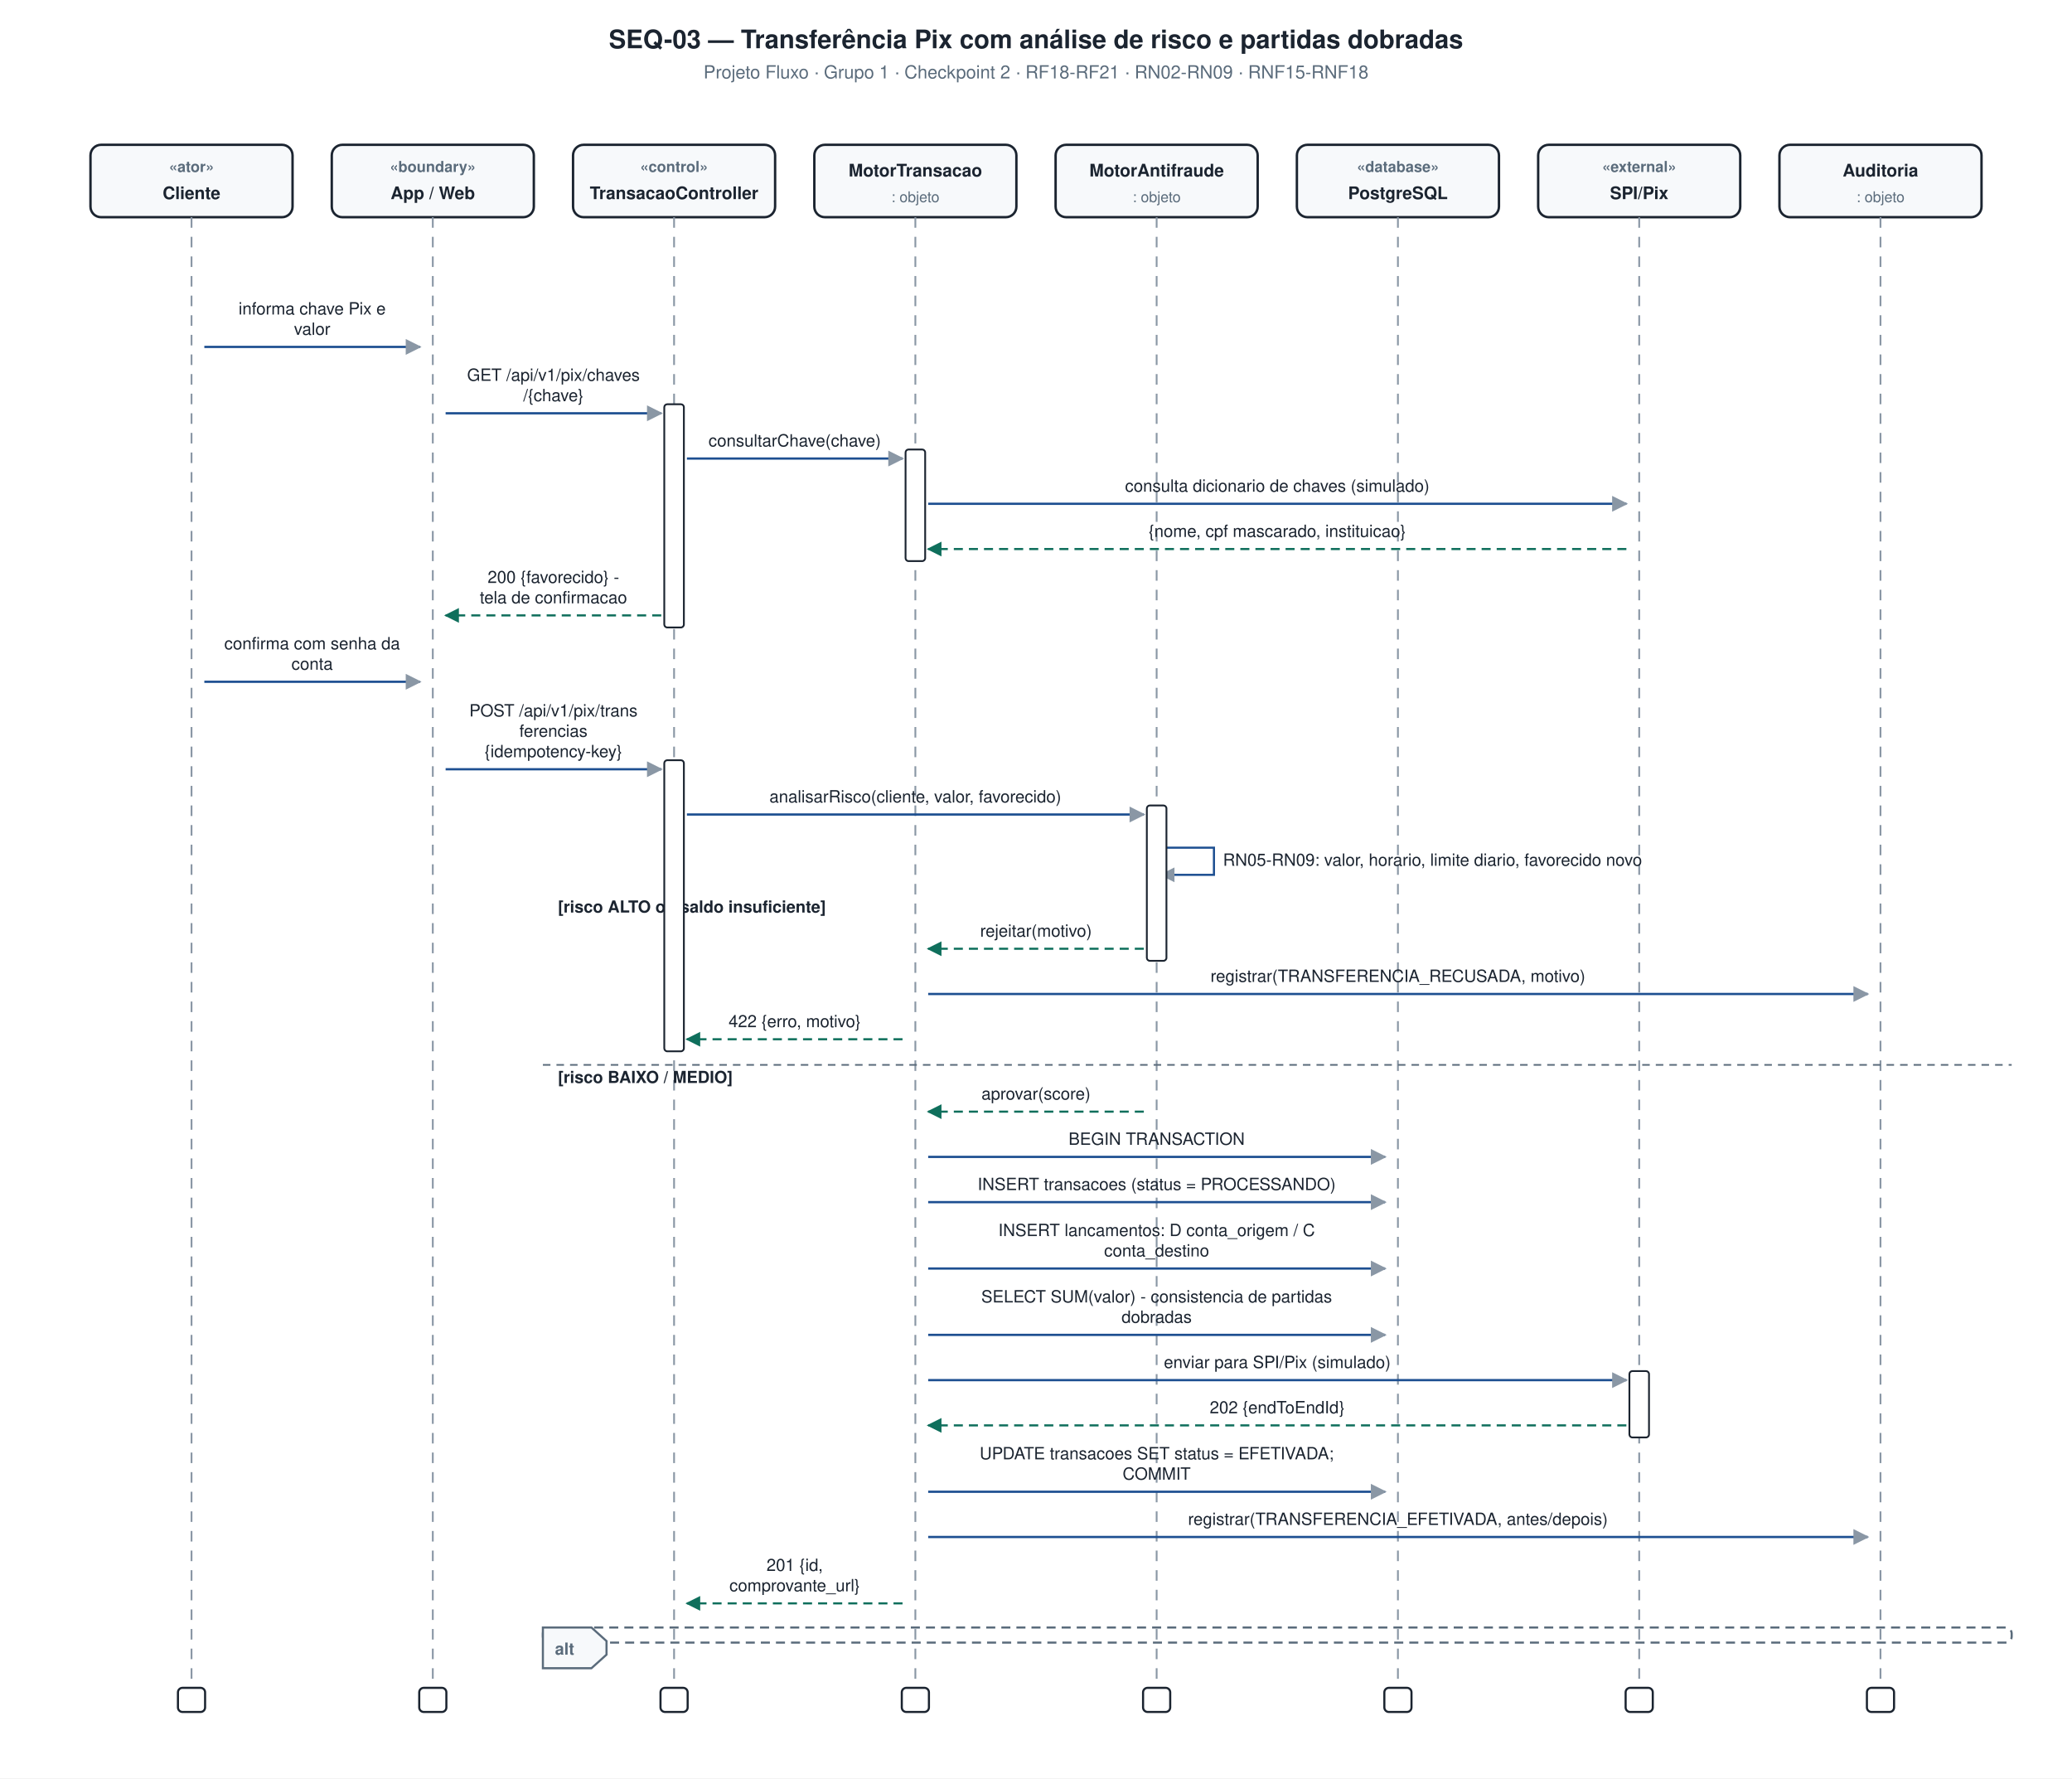
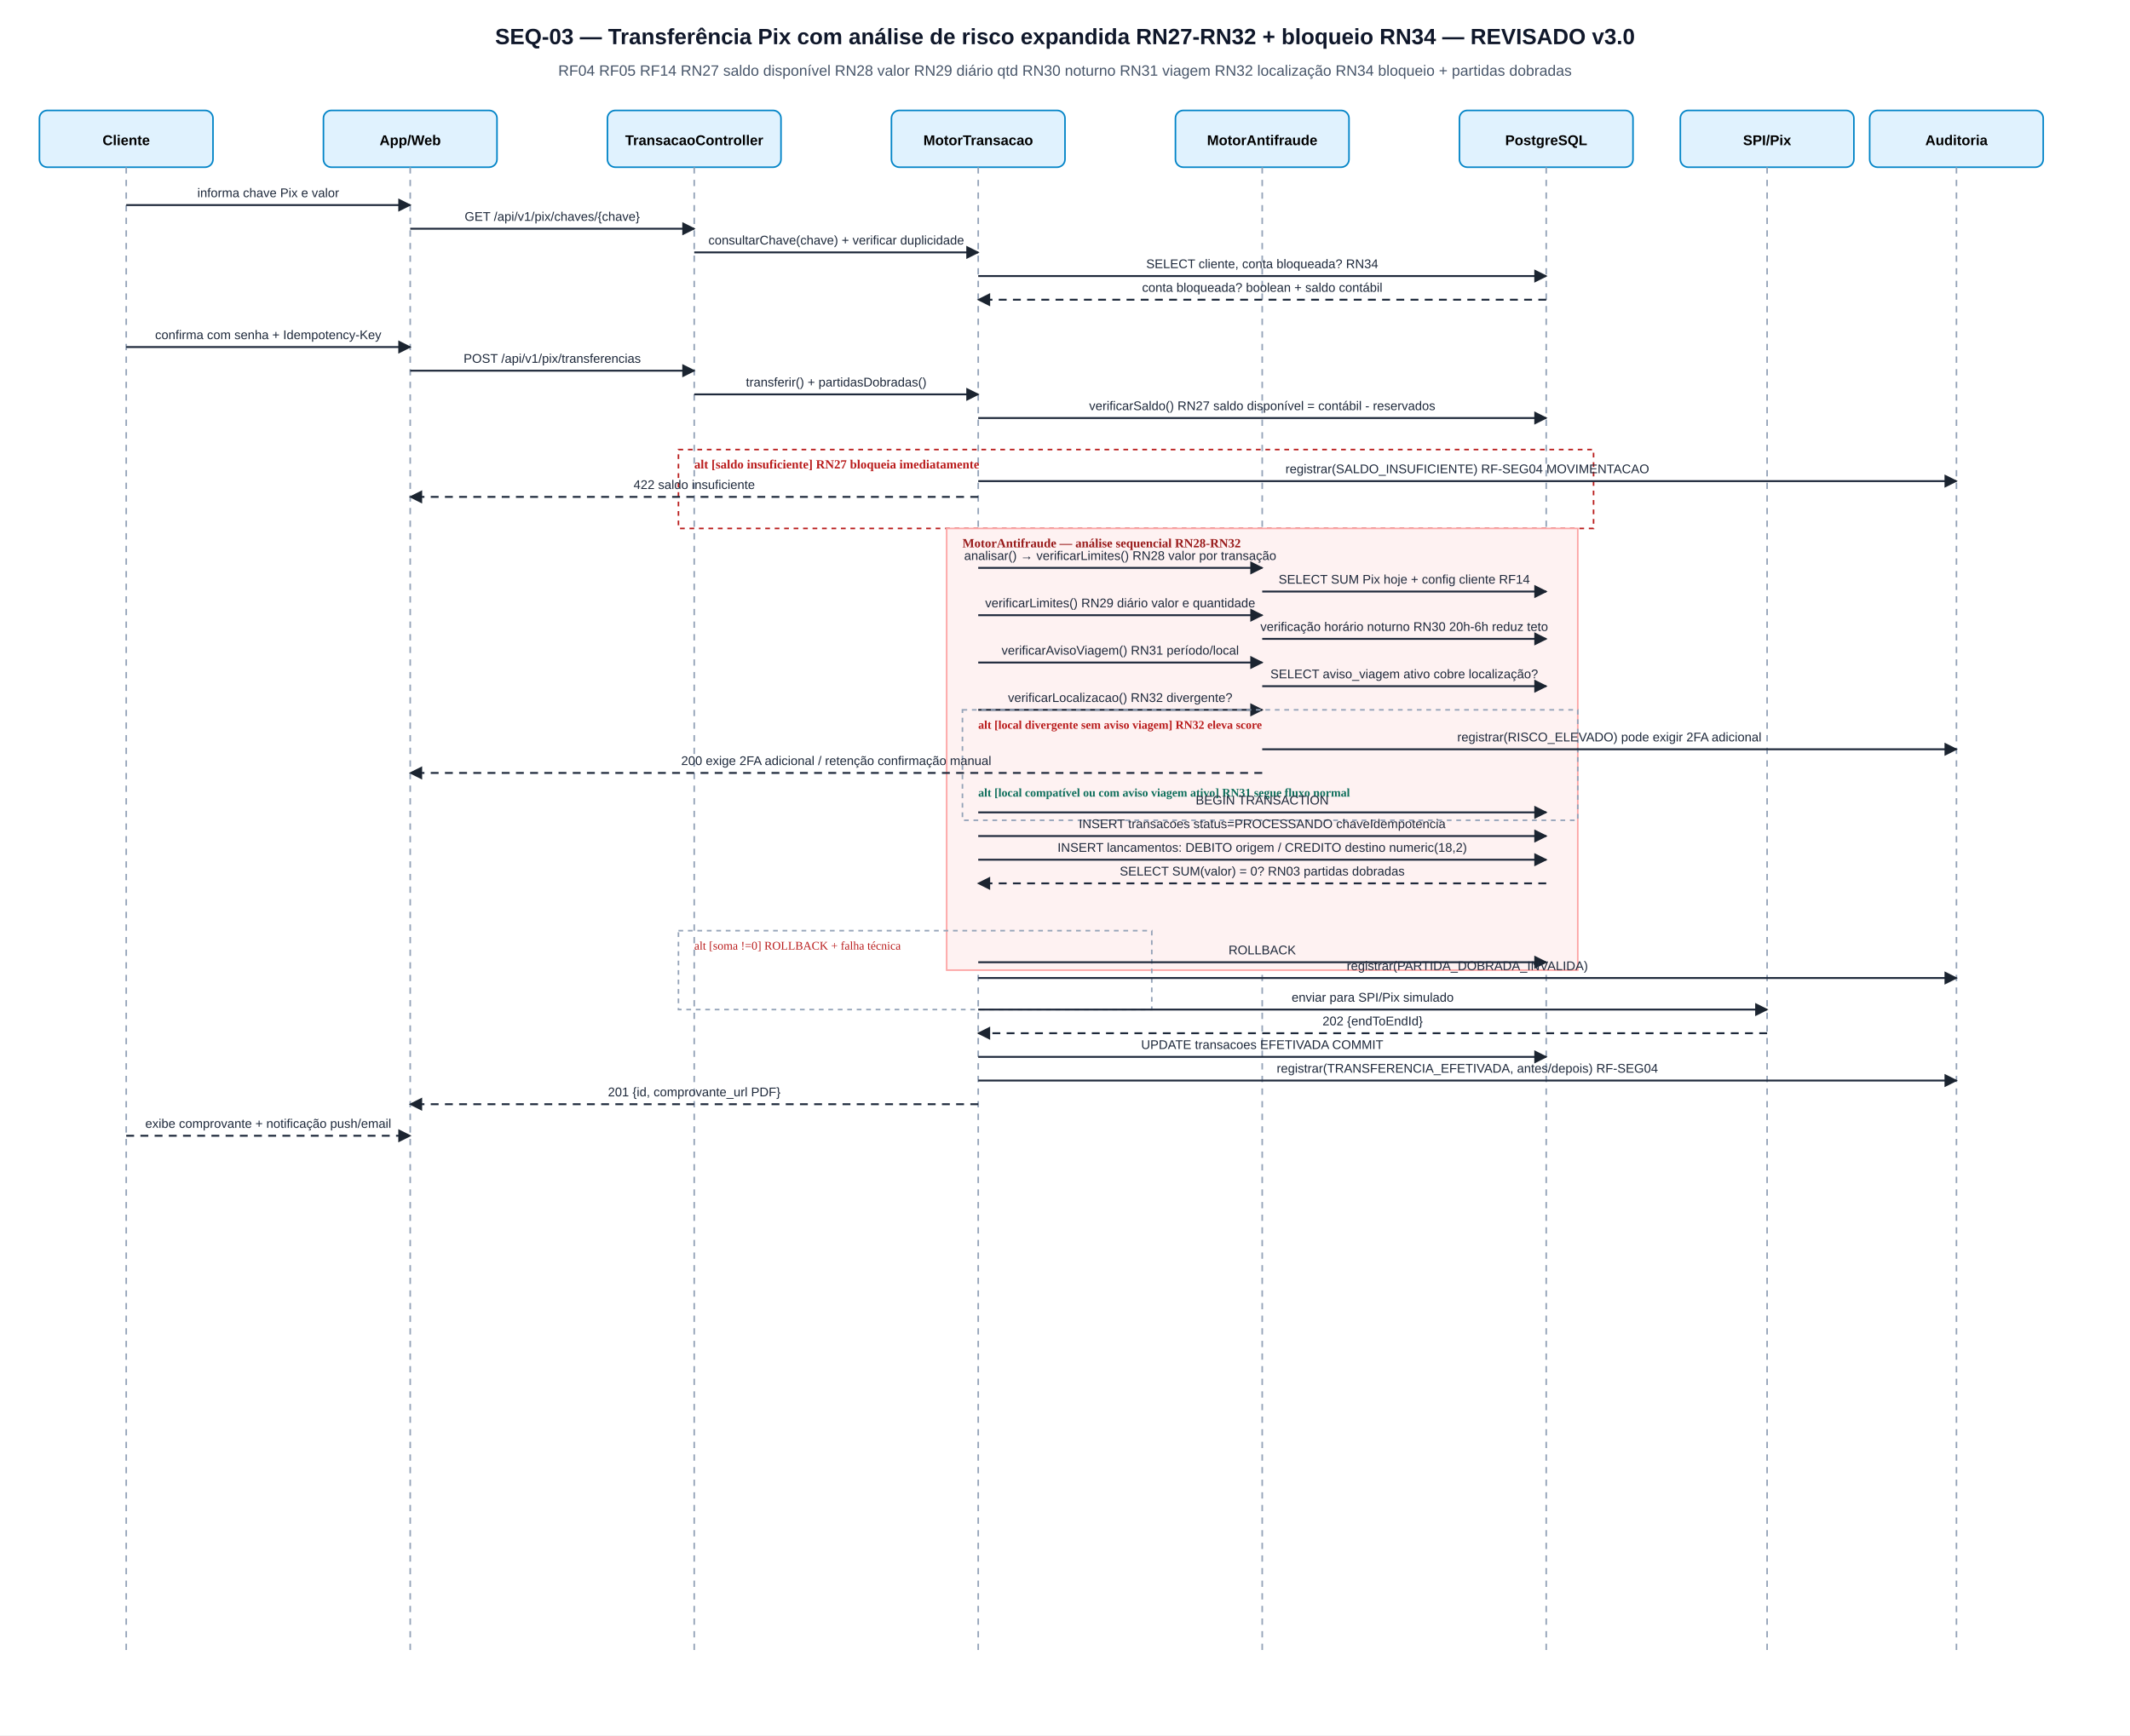
- <svg xmlns="http://www.w3.org/2000/svg" width="1374" height="1179" viewBox="0 0 1374 1179">
+ <svg xmlns="http://www.w3.org/2000/svg" baseProfile="full" height="1100px" version="1.1" viewBox="0 0 1350 1100" width="1350px">
  <defs>
-     <marker id="arrow" viewBox="0 0 10 10" refX="9" refY="5" markerWidth="7" markerHeight="7" orient="auto-start-reverse">
-       <path d="M 0 0 L 10 5 L 0 10 z" fill="#8a97a5" />
-     </marker>
-     <marker id="arrow-ink" viewBox="0 0 10 10" refX="9" refY="5" markerWidth="7" markerHeight="7" orient="auto-start-reverse">
+     <marker id="arrow" markerHeight="7" markerWidth="7" orient="auto" refX="9" refY="5" viewBox="0 0 10 10">
      <path d="M 0 0 L 10 5 L 0 10 z" fill="#1b2430" />
    </marker>
-     <marker id="arrow-ret" viewBox="0 0 10 10" refX="9" refY="5" markerWidth="7" markerHeight="7" orient="auto-start-reverse">
-       <path d="M 0 0 L 10 5 L 0 10 z" fill="#0f6f5c" />
-     </marker>
-     <marker id="open" viewBox="0 0 12 12" refX="11" refY="6" markerWidth="9" markerHeight="9" orient="auto-start-reverse">
-       <path d="M 0 0 L 12 6 L 0 12" fill="none" stroke="#1b2430" stroke-width="1.6" />
-     </marker>
-     <marker id="open-gen" viewBox="0 0 14 14" refX="12" refY="7" markerWidth="11" markerHeight="11" orient="auto-start-reverse">
-       <path d="M 0 0 L 14 7 L 0 14" fill="#ffffff" stroke="#1b2430" stroke-width="1.6" />
-     </marker>
-     <marker id="diamond" viewBox="0 0 12 12" refX="10" refY="6" markerWidth="8" markerHeight="8" orient="auto-start-reverse">
-       <path d="M 0 6 L 6 3 L 12 6 L 6 9 z" fill="#ffffff" stroke="#1b2430" stroke-width="1.5" />
-     </marker>
-     <marker id="diamond-fill" viewBox="0 0 12 12" refX="10" refY="6" markerWidth="8" markerHeight="8" orient="auto-start-reverse">
-       <path d="M 0 6 L 6 3 L 12 6 L 6 9 z" fill="#1b2430" stroke="#1b2430" stroke-width="1.2" />
+     <marker id="arrow-blue" markerHeight="7" markerWidth="7" orient="auto" refX="9" refY="5" viewBox="0 0 10 10">
+       <path d="M 0 0 L 10 5 L 0 10 z" fill="#2563eb" />
    </marker>
  </defs>
-   <rect width="1374" height="1179" fill="#ffffff" />
-   <text x="687.0" y="32.0" font-family="Segoe UI, Helvetica, Arial, sans-serif" font-size="17" font-weight="700" text-anchor="middle" fill="#1b2430">SEQ-03 — Transferência Pix com análise de risco e partidas dobradas</text>
-   <text x="687.0" y="52.0" font-family="Segoe UI, Helvetica, Arial, sans-serif" font-size="12" font-weight="500" text-anchor="middle" fill="#5a6b7b">Projeto Fluxo · Grupo 1 · Checkpoint 2 · RF18-RF21 · RN02-RN09 · RNF15-RNF18</text>
-   <rect x="60.0" y="96.0" width="134.0" height="48.0" rx="7" fill="#f7f9fb" stroke="#1b2430" stroke-width="1.6" />
-   <text x="127.0" y="114.0" font-family="Segoe UI, Helvetica, Arial, sans-serif" font-size="10" font-weight="600" text-anchor="middle" fill="#5a6b7b">«ator»</text>
-   <text x="127.0" y="132.0" font-family="Segoe UI, Helvetica, Arial, sans-serif" font-size="11.5" font-weight="700" text-anchor="middle" fill="#1b2430">Cliente</text>
-   <line x1="127.0" y1="144.0" x2="127.0" y2="1127.0" stroke="#8a97a5" stroke-width="1.2" stroke-dasharray="7 6" />
-   <rect x="118.0" y="1119.0" width="18.0" height="16.0" rx="3" fill="#ffffff" stroke="#1b2430" stroke-width="1.4" />
-   <rect x="220.0" y="96.0" width="134.0" height="48.0" rx="7" fill="#f7f9fb" stroke="#1b2430" stroke-width="1.6" />
-   <text x="287.0" y="114.0" font-family="Segoe UI, Helvetica, Arial, sans-serif" font-size="10" font-weight="600" text-anchor="middle" fill="#5a6b7b">«boundary»</text>
-   <text x="287.0" y="132.0" font-family="Segoe UI, Helvetica, Arial, sans-serif" font-size="11.5" font-weight="700" text-anchor="middle" fill="#1b2430">App / Web</text>
-   <line x1="287.0" y1="144.0" x2="287.0" y2="1127.0" stroke="#8a97a5" stroke-width="1.2" stroke-dasharray="7 6" />
-   <rect x="278.0" y="1119.0" width="18.0" height="16.0" rx="3" fill="#ffffff" stroke="#1b2430" stroke-width="1.4" />
-   <rect x="380.0" y="96.0" width="134.0" height="48.0" rx="7" fill="#f7f9fb" stroke="#1b2430" stroke-width="1.6" />
-   <text x="447.0" y="114.0" font-family="Segoe UI, Helvetica, Arial, sans-serif" font-size="10" font-weight="600" text-anchor="middle" fill="#5a6b7b">«control»</text>
-   <text x="447.0" y="132.0" font-family="Segoe UI, Helvetica, Arial, sans-serif" font-size="11.5" font-weight="700" text-anchor="middle" fill="#1b2430">TransacaoController</text>
-   <line x1="447.0" y1="144.0" x2="447.0" y2="1127.0" stroke="#8a97a5" stroke-width="1.2" stroke-dasharray="7 6" />
-   <rect x="438.0" y="1119.0" width="18.0" height="16.0" rx="3" fill="#ffffff" stroke="#1b2430" stroke-width="1.4" />
-   <rect x="540.0" y="96.0" width="134.0" height="48.0" rx="7" fill="#f7f9fb" stroke="#1b2430" stroke-width="1.6" />
-   <text x="607.0" y="117.0" font-family="Segoe UI, Helvetica, Arial, sans-serif" font-size="11.5" font-weight="700" text-anchor="middle" fill="#1b2430">MotorTransacao</text>
-   <text x="607.0" y="134.0" font-family="Segoe UI, Helvetica, Arial, sans-serif" font-size="9.8" font-weight="500" text-anchor="middle" fill="#5a6b7b">: objeto</text>
-   <line x1="607.0" y1="144.0" x2="607.0" y2="1127.0" stroke="#8a97a5" stroke-width="1.2" stroke-dasharray="7 6" />
-   <rect x="598.0" y="1119.0" width="18.0" height="16.0" rx="3" fill="#ffffff" stroke="#1b2430" stroke-width="1.4" />
-   <rect x="700.0" y="96.0" width="134.0" height="48.0" rx="7" fill="#f7f9fb" stroke="#1b2430" stroke-width="1.6" />
-   <text x="767.0" y="117.0" font-family="Segoe UI, Helvetica, Arial, sans-serif" font-size="11.5" font-weight="700" text-anchor="middle" fill="#1b2430">MotorAntifraude</text>
-   <text x="767.0" y="134.0" font-family="Segoe UI, Helvetica, Arial, sans-serif" font-size="9.8" font-weight="500" text-anchor="middle" fill="#5a6b7b">: objeto</text>
-   <line x1="767.0" y1="144.0" x2="767.0" y2="1127.0" stroke="#8a97a5" stroke-width="1.2" stroke-dasharray="7 6" />
-   <rect x="758.0" y="1119.0" width="18.0" height="16.0" rx="3" fill="#ffffff" stroke="#1b2430" stroke-width="1.4" />
-   <rect x="860.0" y="96.0" width="134.0" height="48.0" rx="7" fill="#f7f9fb" stroke="#1b2430" stroke-width="1.6" />
-   <text x="927.0" y="114.0" font-family="Segoe UI, Helvetica, Arial, sans-serif" font-size="10" font-weight="600" text-anchor="middle" fill="#5a6b7b">«database»</text>
-   <text x="927.0" y="132.0" font-family="Segoe UI, Helvetica, Arial, sans-serif" font-size="11.5" font-weight="700" text-anchor="middle" fill="#1b2430">PostgreSQL</text>
-   <line x1="927.0" y1="144.0" x2="927.0" y2="1127.0" stroke="#8a97a5" stroke-width="1.2" stroke-dasharray="7 6" />
-   <rect x="918.0" y="1119.0" width="18.0" height="16.0" rx="3" fill="#ffffff" stroke="#1b2430" stroke-width="1.4" />
-   <rect x="1020.0" y="96.0" width="134.0" height="48.0" rx="7" fill="#f7f9fb" stroke="#1b2430" stroke-width="1.6" />
-   <text x="1087.0" y="114.0" font-family="Segoe UI, Helvetica, Arial, sans-serif" font-size="10" font-weight="600" text-anchor="middle" fill="#5a6b7b">«external»</text>
-   <text x="1087.0" y="132.0" font-family="Segoe UI, Helvetica, Arial, sans-serif" font-size="11.5" font-weight="700" text-anchor="middle" fill="#1b2430">SPI/Pix</text>
-   <line x1="1087.0" y1="144.0" x2="1087.0" y2="1127.0" stroke="#8a97a5" stroke-width="1.2" stroke-dasharray="7 6" />
-   <rect x="1078.0" y="1119.0" width="18.0" height="16.0" rx="3" fill="#ffffff" stroke="#1b2430" stroke-width="1.4" />
-   <rect x="1180.0" y="96.0" width="134.0" height="48.0" rx="7" fill="#f7f9fb" stroke="#1b2430" stroke-width="1.6" />
-   <text x="1247.0" y="117.0" font-family="Segoe UI, Helvetica, Arial, sans-serif" font-size="11.5" font-weight="700" text-anchor="middle" fill="#1b2430">Auditoria</text>
-   <text x="1247.0" y="134.0" font-family="Segoe UI, Helvetica, Arial, sans-serif" font-size="9.8" font-weight="500" text-anchor="middle" fill="#5a6b7b">: objeto</text>
-   <line x1="1247.0" y1="144.0" x2="1247.0" y2="1127.0" stroke="#8a97a5" stroke-width="1.2" stroke-dasharray="7 6" />
-   <rect x="1238.0" y="1119.0" width="18.0" height="16.0" rx="3" fill="#ffffff" stroke="#1b2430" stroke-width="1.4" />
-   <line x1="135.5" y1="230.0" x2="278.5" y2="230.0" stroke="#1d4f91" stroke-width="1.5" marker-end="url(#arrow)" />
-   <text x="207.0" y="208.5" font-family="Segoe UI, Helvetica, Arial, sans-serif" font-size="11.2" font-weight="500" text-anchor="middle" fill="#1b2430">informa chave Pix e</text>
-   <text x="207.0" y="222.0" font-family="Segoe UI, Helvetica, Arial, sans-serif" font-size="11.2" font-weight="500" text-anchor="middle" fill="#1b2430">valor</text>
-   <line x1="295.5" y1="274.0" x2="438.5" y2="274.0" stroke="#1d4f91" stroke-width="1.5" marker-end="url(#arrow)" />
-   <text x="367.0" y="252.5" font-family="Segoe UI, Helvetica, Arial, sans-serif" font-size="11.2" font-weight="500" text-anchor="middle" fill="#1b2430">GET /api/v1/pix/chaves</text>
-   <text x="367.0" y="266.0" font-family="Segoe UI, Helvetica, Arial, sans-serif" font-size="11.2" font-weight="500" text-anchor="middle" fill="#1b2430">/{chave}</text>
-   <line x1="455.5" y1="304.0" x2="598.5" y2="304.0" stroke="#1d4f91" stroke-width="1.5" marker-end="url(#arrow)" />
-   <text x="527.0" y="296.0" font-family="Segoe UI, Helvetica, Arial, sans-serif" font-size="11.2" font-weight="500" text-anchor="middle" fill="#1b2430">consultarChave(chave)</text>
-   <line x1="615.5" y1="334.0" x2="1078.5" y2="334.0" stroke="#1d4f91" stroke-width="1.5" marker-end="url(#arrow)" />
-   <text x="847.0" y="326.0" font-family="Segoe UI, Helvetica, Arial, sans-serif" font-size="11.2" font-weight="500" text-anchor="middle" fill="#1b2430">consulta dicionario de chaves (simulado)</text>
-   <line x1="1078.5" y1="364.0" x2="615.5" y2="364.0" stroke="#0f6f5c" stroke-width="1.4" stroke-dasharray="6 4" marker-end="url(#arrow-ret)" />
-   <text x="847.0" y="356.0" font-family="Segoe UI, Helvetica, Arial, sans-serif" font-size="11.2" font-weight="500" text-anchor="middle" fill="#1b2430">{nome, cpf mascarado, instituicao}</text>
-   <rect x="600.5" y="298.0" width="13.0" height="74.0" rx="2" fill="#ffffff" stroke="#1b2430" stroke-width="1.2" />
-   <line x1="438.5" y1="408.0" x2="295.5" y2="408.0" stroke="#0f6f5c" stroke-width="1.4" stroke-dasharray="6 4" marker-end="url(#arrow-ret)" />
-   <text x="367.0" y="386.5" font-family="Segoe UI, Helvetica, Arial, sans-serif" font-size="11.2" font-weight="500" text-anchor="middle" fill="#1b2430">200 {favorecido} -</text>
-   <text x="367.0" y="400.0" font-family="Segoe UI, Helvetica, Arial, sans-serif" font-size="11.2" font-weight="500" text-anchor="middle" fill="#1b2430">tela de confirmacao</text>
-   <rect x="440.5" y="268.0" width="13.0" height="148.0" rx="2" fill="#ffffff" stroke="#1b2430" stroke-width="1.2" />
-   <line x1="135.5" y1="452.0" x2="278.5" y2="452.0" stroke="#1d4f91" stroke-width="1.5" marker-end="url(#arrow)" />
-   <text x="207.0" y="430.5" font-family="Segoe UI, Helvetica, Arial, sans-serif" font-size="11.2" font-weight="500" text-anchor="middle" fill="#1b2430">confirma com senha da</text>
-   <text x="207.0" y="444.0" font-family="Segoe UI, Helvetica, Arial, sans-serif" font-size="11.2" font-weight="500" text-anchor="middle" fill="#1b2430">conta</text>
-   <line x1="295.5" y1="510.0" x2="438.5" y2="510.0" stroke="#1d4f91" stroke-width="1.5" marker-end="url(#arrow)" />
-   <text x="367.0" y="475.0" font-family="Segoe UI, Helvetica, Arial, sans-serif" font-size="11.2" font-weight="500" text-anchor="middle" fill="#1b2430">POST /api/v1/pix/trans</text>
-   <text x="367.0" y="488.5" font-family="Segoe UI, Helvetica, Arial, sans-serif" font-size="11.2" font-weight="500" text-anchor="middle" fill="#1b2430">ferencias</text>
-   <text x="367.0" y="502.0" font-family="Segoe UI, Helvetica, Arial, sans-serif" font-size="11.2" font-weight="500" text-anchor="middle" fill="#1b2430">{idempotency-key}</text>
-   <line x1="455.5" y1="540.0" x2="758.5" y2="540.0" stroke="#1d4f91" stroke-width="1.5" marker-end="url(#arrow)" />
-   <text x="607.0" y="532.0" font-family="Segoe UI, Helvetica, Arial, sans-serif" font-size="11.2" font-weight="500" text-anchor="middle" fill="#1b2430">analisarRisco(cliente, valor, favorecido)</text>
-   <path d="M 767.0 562 L 805.0 562 L 805.0 580 L 770.0 580" fill="none" stroke="#1d4f91" stroke-width="1.4" marker-end="url(#arrow)" />
-   <text x="811.0" y="574.0" font-family="Segoe UI, Helvetica, Arial, sans-serif" font-size="11.2" font-weight="500" text-anchor="start" fill="#1b2430">RN05-RN09: valor, horario, limite diario, favorecido novo</text>
-   <rect x="360.0" y="1079.0" width="974.0" height="10.0" rx="4" fill="none" stroke="#5a6b7b" stroke-width="1.4" stroke-dasharray="6 4" />
-   <path d="M 360.0 1079 L 392.2 1079 L 402.2 1088 L 402.2 1097 L 392.2 1106 L 360.0 1106 Z" fill="#f7f9fb" stroke="#5a6b7b" stroke-width="1.4" />
-   <text x="368.0" y="1097.0" font-family="Segoe UI, Helvetica, Arial, sans-serif" font-size="11" font-weight="700" text-anchor="start" fill="#5a6b7b">alt</text>
-   <text x="370.0" y="605.0" font-family="Segoe UI, Helvetica, Arial, sans-serif" font-size="11" font-weight="600" text-anchor="start" fill="#1b2430">[risco ALTO ou saldo insuficiente]</text>
-   <line x1="360.0" y1="706.0" x2="1334.0" y2="706.0" stroke="#5a6b7b" stroke-width="1.1" stroke-dasharray="5 4" />
-   <text x="370.0" y="718.0" font-family="Segoe UI, Helvetica, Arial, sans-serif" font-size="11" font-weight="600" text-anchor="start" fill="#1b2430">[risco BAIXO / MEDIO]</text>
-   <g>
-     <line x1="758.5" y1="629.0" x2="615.5" y2="629.0" stroke="#0f6f5c" stroke-width="1.4" stroke-dasharray="6 4" marker-end="url(#arrow-ret)" />
-     <text x="687.0" y="621.0" font-family="Segoe UI, Helvetica, Arial, sans-serif" font-size="11.2" font-weight="500" text-anchor="middle" fill="#1b2430">rejeitar(motivo)</text>
-     <rect x="760.5" y="534.0" width="13.0" height="103.0" rx="2" fill="#ffffff" stroke="#1b2430" stroke-width="1.2" />
-     <line x1="615.5" y1="659.0" x2="1238.5" y2="659.0" stroke="#1d4f91" stroke-width="1.5" marker-end="url(#arrow)" />
-     <text x="927.0" y="651.0" font-family="Segoe UI, Helvetica, Arial, sans-serif" font-size="11.2" font-weight="500" text-anchor="middle" fill="#1b2430">registrar(TRANSFERENCIA_RECUSADA, motivo)</text>
-     <line x1="598.5" y1="689.0" x2="455.5" y2="689.0" stroke="#0f6f5c" stroke-width="1.4" stroke-dasharray="6 4" marker-end="url(#arrow-ret)" />
-     <text x="527.0" y="681.0" font-family="Segoe UI, Helvetica, Arial, sans-serif" font-size="11.2" font-weight="500" text-anchor="middle" fill="#1b2430">422 {erro, motivo}</text>
-     <rect x="440.5" y="504.0" width="13.0" height="193.0" rx="2" fill="#ffffff" stroke="#1b2430" stroke-width="1.2" />
-   </g>
-   <g>
-     <line x1="758.5" y1="737.0" x2="615.5" y2="737.0" stroke="#0f6f5c" stroke-width="1.4" stroke-dasharray="6 4" marker-end="url(#arrow-ret)" />
-     <text x="687.0" y="729.0" font-family="Segoe UI, Helvetica, Arial, sans-serif" font-size="11.2" font-weight="500" text-anchor="middle" fill="#1b2430">aprovar(score)</text>
-     <line x1="615.5" y1="767.0" x2="918.5" y2="767.0" stroke="#1d4f91" stroke-width="1.5" marker-end="url(#arrow)" />
-     <text x="767.0" y="759.0" font-family="Segoe UI, Helvetica, Arial, sans-serif" font-size="11.2" font-weight="500" text-anchor="middle" fill="#1b2430">BEGIN TRANSACTION</text>
-     <line x1="615.5" y1="797.0" x2="918.5" y2="797.0" stroke="#1d4f91" stroke-width="1.5" marker-end="url(#arrow)" />
-     <text x="767.0" y="789.0" font-family="Segoe UI, Helvetica, Arial, sans-serif" font-size="11.2" font-weight="500" text-anchor="middle" fill="#1b2430">INSERT transacoes (status = PROCESSANDO)</text>
-     <line x1="615.5" y1="841.0" x2="918.5" y2="841.0" stroke="#1d4f91" stroke-width="1.5" marker-end="url(#arrow)" />
-     <text x="767.0" y="819.5" font-family="Segoe UI, Helvetica, Arial, sans-serif" font-size="11.2" font-weight="500" text-anchor="middle" fill="#1b2430">INSERT lancamentos: D conta_origem / C</text>
-     <text x="767.0" y="833.0" font-family="Segoe UI, Helvetica, Arial, sans-serif" font-size="11.2" font-weight="500" text-anchor="middle" fill="#1b2430">conta_destino</text>
-     <line x1="615.5" y1="885.0" x2="918.5" y2="885.0" stroke="#1d4f91" stroke-width="1.5" marker-end="url(#arrow)" />
-     <text x="767.0" y="863.5" font-family="Segoe UI, Helvetica, Arial, sans-serif" font-size="11.2" font-weight="500" text-anchor="middle" fill="#1b2430">SELECT SUM(valor) - consistencia de partidas</text>
-     <text x="767.0" y="877.0" font-family="Segoe UI, Helvetica, Arial, sans-serif" font-size="11.2" font-weight="500" text-anchor="middle" fill="#1b2430">dobradas</text>
-     <line x1="615.5" y1="915.0" x2="1078.5" y2="915.0" stroke="#1d4f91" stroke-width="1.5" marker-end="url(#arrow)" />
-     <text x="847.0" y="907.0" font-family="Segoe UI, Helvetica, Arial, sans-serif" font-size="11.2" font-weight="500" text-anchor="middle" fill="#1b2430">enviar para SPI/Pix (simulado)</text>
-     <line x1="1078.5" y1="945.0" x2="615.5" y2="945.0" stroke="#0f6f5c" stroke-width="1.4" stroke-dasharray="6 4" marker-end="url(#arrow-ret)" />
-     <text x="847.0" y="937.0" font-family="Segoe UI, Helvetica, Arial, sans-serif" font-size="11.2" font-weight="500" text-anchor="middle" fill="#1b2430">202 {endToEndId}</text>
-     <rect x="1080.5" y="909.0" width="13.0" height="44.0" rx="2" fill="#ffffff" stroke="#1b2430" stroke-width="1.2" />
-     <line x1="615.5" y1="989.0" x2="918.5" y2="989.0" stroke="#1d4f91" stroke-width="1.5" marker-end="url(#arrow)" />
-     <text x="767.0" y="967.5" font-family="Segoe UI, Helvetica, Arial, sans-serif" font-size="11.2" font-weight="500" text-anchor="middle" fill="#1b2430">UPDATE transacoes SET status = EFETIVADA;</text>
-     <text x="767.0" y="981.0" font-family="Segoe UI, Helvetica, Arial, sans-serif" font-size="11.2" font-weight="500" text-anchor="middle" fill="#1b2430">COMMIT</text>
-     <line x1="615.5" y1="1019.0" x2="1238.5" y2="1019.0" stroke="#1d4f91" stroke-width="1.5" marker-end="url(#arrow)" />
-     <text x="927.0" y="1011.0" font-family="Segoe UI, Helvetica, Arial, sans-serif" font-size="11.2" font-weight="500" text-anchor="middle" fill="#1b2430">registrar(TRANSFERENCIA_EFETIVADA, antes/depois)</text>
-     <line x1="598.5" y1="1063.0" x2="455.5" y2="1063.0" stroke="#0f6f5c" stroke-width="1.4" stroke-dasharray="6 4" marker-end="url(#arrow-ret)" />
-     <text x="527.0" y="1041.5" font-family="Segoe UI, Helvetica, Arial, sans-serif" font-size="11.2" font-weight="500" text-anchor="middle" fill="#1b2430">201 {id,</text>
-     <text x="527.0" y="1055.0" font-family="Segoe UI, Helvetica, Arial, sans-serif" font-size="11.2" font-weight="500" text-anchor="middle" fill="#1b2430">comprovante_url}</text>
-   </g>
+   <rect fill="white" height="100%" width="100%" x="0" y="0" />
+   <text fill="#0f172a" font-family="Segoe UI, Arial" font-size="14px" font-weight="700" text-anchor="middle" x="675" y="28">SEQ-03 — Transferência Pix com análise de risco expandida RN27-RN32 + bloqueio RN34 — REVISADO v3.0</text>
+   <text fill="#475569" font-family="Segoe UI, Arial" font-size="9.5px" text-anchor="middle" x="675" y="48">RF04 RF05 RF14 RN27 saldo disponível RN28 valor RN29 diário qtd RN30 noturno RN31 viagem RN32 localização RN34 bloqueio + partidas dobradas</text>
+   <rect fill="#e0f2fe" height="36" rx="5" stroke="#0284c7" width="110" x="25" y="70" />
+   <text font-family="Segoe UI, Arial" font-size="9px" font-weight="700" text-anchor="middle" x="80" y="92">Cliente</text>
+   <line stroke="#94a3b8" stroke-dasharray="4,4" stroke-width="1" x1="80" x2="80" y1="106" y2="1050" />
+   <rect fill="#e0f2fe" height="36" rx="5" stroke="#0284c7" width="110" x="205" y="70" />
+   <text font-family="Segoe UI, Arial" font-size="9px" font-weight="700" text-anchor="middle" x="260" y="92">App/Web</text>
+   <line stroke="#94a3b8" stroke-dasharray="4,4" stroke-width="1" x1="260" x2="260" y1="106" y2="1050" />
+   <rect fill="#e0f2fe" height="36" rx="5" stroke="#0284c7" width="110" x="385" y="70" />
+   <text font-family="Segoe UI, Arial" font-size="9px" font-weight="700" text-anchor="middle" x="440" y="92">TransacaoController</text>
+   <line stroke="#94a3b8" stroke-dasharray="4,4" stroke-width="1" x1="440" x2="440" y1="106" y2="1050" />
+   <rect fill="#e0f2fe" height="36" rx="5" stroke="#0284c7" width="110" x="565" y="70" />
+   <text font-family="Segoe UI, Arial" font-size="9px" font-weight="700" text-anchor="middle" x="620" y="92">MotorTransacao</text>
+   <line stroke="#94a3b8" stroke-dasharray="4,4" stroke-width="1" x1="620" x2="620" y1="106" y2="1050" />
+   <rect fill="#e0f2fe" height="36" rx="5" stroke="#0284c7" width="110" x="745" y="70" />
+   <text font-family="Segoe UI, Arial" font-size="9px" font-weight="700" text-anchor="middle" x="800" y="92">MotorAntifraude</text>
+   <line stroke="#94a3b8" stroke-dasharray="4,4" stroke-width="1" x1="800" x2="800" y1="106" y2="1050" />
+   <rect fill="#e0f2fe" height="36" rx="5" stroke="#0284c7" width="110" x="925" y="70" />
+   <text font-family="Segoe UI, Arial" font-size="9px" font-weight="700" text-anchor="middle" x="980" y="92">PostgreSQL</text>
+   <line stroke="#94a3b8" stroke-dasharray="4,4" stroke-width="1" x1="980" x2="980" y1="106" y2="1050" />
+   <rect fill="#e0f2fe" height="36" rx="5" stroke="#0284c7" width="110" x="1065" y="70" />
+   <text font-family="Segoe UI, Arial" font-size="9px" font-weight="700" text-anchor="middle" x="1120" y="92">SPI/Pix</text>
+   <line stroke="#94a3b8" stroke-dasharray="4,4" stroke-width="1" x1="1120" x2="1120" y1="106" y2="1050" />
+   <rect fill="#e0f2fe" height="36" rx="5" stroke="#0284c7" width="110" x="1185" y="70" />
+   <text font-family="Segoe UI, Arial" font-size="9px" font-weight="700" text-anchor="middle" x="1240" y="92">Auditoria</text>
+   <line stroke="#94a3b8" stroke-dasharray="4,4" stroke-width="1" x1="1240" x2="1240" y1="106" y2="1050" />
+   <line marker-end="url(#arrow)" stroke="#1e293b" stroke-dasharray="0" stroke-width="1.2" x1="80" x2="260" y1="130" y2="130" />
+   <text fill="#1e293b" font-family="Segoe UI, Arial" font-size="8px" text-anchor="middle" x="170.0" y="125">informa chave Pix e valor</text>
+   <line marker-end="url(#arrow)" stroke="#1e293b" stroke-dasharray="0" stroke-width="1.2" x1="260" x2="440" y1="145" y2="145" />
+   <text fill="#1e293b" font-family="Segoe UI, Arial" font-size="8px" text-anchor="middle" x="350.0" y="140">GET /api/v1/pix/chaves/{chave}</text>
+   <line marker-end="url(#arrow)" stroke="#1e293b" stroke-dasharray="0" stroke-width="1.2" x1="440" x2="620" y1="160" y2="160" />
+   <text fill="#1e293b" font-family="Segoe UI, Arial" font-size="8px" text-anchor="middle" x="530.0" y="155">consultarChave(chave) + verificar duplicidade</text>
+   <line marker-end="url(#arrow)" stroke="#1e293b" stroke-dasharray="0" stroke-width="1.2" x1="620" x2="980" y1="175" y2="175" />
+   <text fill="#1e293b" font-family="Segoe UI, Arial" font-size="8px" text-anchor="middle" x="800.0" y="170">SELECT cliente, conta bloqueada? RN34</text>
+   <line marker-end="url(#arrow)" stroke="#1e293b" stroke-dasharray="5,4" stroke-width="1.2" x1="980" x2="620" y1="190" y2="190" />
+   <text fill="#1e293b" font-family="Segoe UI, Arial" font-size="8px" text-anchor="middle" x="800.0" y="185">conta bloqueada? boolean + saldo contábil</text>
+   <line marker-end="url(#arrow)" stroke="#1e293b" stroke-dasharray="0" stroke-width="1.2" x1="80" x2="260" y1="220" y2="220" />
+   <text fill="#1e293b" font-family="Segoe UI, Arial" font-size="8px" text-anchor="middle" x="170.0" y="215">confirma com senha + Idempotency-Key</text>
+   <line marker-end="url(#arrow)" stroke="#1e293b" stroke-dasharray="0" stroke-width="1.2" x1="260" x2="440" y1="235" y2="235" />
+   <text fill="#1e293b" font-family="Segoe UI, Arial" font-size="8px" text-anchor="middle" x="350.0" y="230">POST /api/v1/pix/transferencias</text>
+   <line marker-end="url(#arrow)" stroke="#1e293b" stroke-dasharray="0" stroke-width="1.2" x1="440" x2="620" y1="250" y2="250" />
+   <text fill="#1e293b" font-family="Segoe UI, Arial" font-size="8px" text-anchor="middle" x="530.0" y="245">transferir() + partidasDobradas()</text>
+   <line marker-end="url(#arrow)" stroke="#1e293b" stroke-dasharray="0" stroke-width="1.2" x1="620" x2="980" y1="265" y2="265" />
+   <text fill="#1e293b" font-family="Segoe UI, Arial" font-size="8px" text-anchor="middle" x="800.0" y="260">verificarSaldo() RN27 saldo disponível = contábil - reservados</text>
+   <rect fill="none" height="50" stroke="#b91c1c" stroke-dasharray="3,3" width="580" x="430" y="285" />
+   <text fill="#b91c1c" font-size="8px" font-weight="700" x="440" y="297">alt [saldo insuficiente] RN27 bloqueia imediatamente</text>
+   <line marker-end="url(#arrow)" stroke="#1e293b" stroke-dasharray="0" stroke-width="1.2" x1="620" x2="1240" y1="305" y2="305" />
+   <text fill="#1e293b" font-family="Segoe UI, Arial" font-size="8px" text-anchor="middle" x="930.0" y="300">registrar(SALDO_INSUFICIENTE) RF-SEG04 MOVIMENTACAO</text>
+   <line marker-end="url(#arrow)" stroke="#1e293b" stroke-dasharray="5,4" stroke-width="1.2" x1="620" x2="260" y1="315" y2="315" />
+   <text fill="#1e293b" font-family="Segoe UI, Arial" font-size="8px" text-anchor="middle" x="440.0" y="310">422 saldo insuficiente</text>
+   <rect fill="#fef2f2" height="280" stroke="#fca5a5" width="400" x="600" y="335" />
+   <text fill="#991b1b" font-size="8px" font-weight="700" x="610" y="347">MotorAntifraude — análise sequencial RN28-RN32</text>
+   <line marker-end="url(#arrow)" stroke="#1e293b" stroke-dasharray="0" stroke-width="1.2" x1="620" x2="800" y1="360" y2="360" />
+   <text fill="#1e293b" font-family="Segoe UI, Arial" font-size="8px" text-anchor="middle" x="710.0" y="355">analisar() → verificarLimites() RN28 valor por transação</text>
+   <line marker-end="url(#arrow)" stroke="#1e293b" stroke-dasharray="0" stroke-width="1.2" x1="800" x2="980" y1="375" y2="375" />
+   <text fill="#1e293b" font-family="Segoe UI, Arial" font-size="8px" text-anchor="middle" x="890.0" y="370">SELECT SUM Pix hoje + config cliente RF14</text>
+   <line marker-end="url(#arrow)" stroke="#1e293b" stroke-dasharray="0" stroke-width="1.2" x1="620" x2="800" y1="390" y2="390" />
+   <text fill="#1e293b" font-family="Segoe UI, Arial" font-size="8px" text-anchor="middle" x="710.0" y="385">verificarLimites() RN29 diário valor e quantidade</text>
+   <line marker-end="url(#arrow)" stroke="#1e293b" stroke-dasharray="0" stroke-width="1.2" x1="800" x2="980" y1="405" y2="405" />
+   <text fill="#1e293b" font-family="Segoe UI, Arial" font-size="8px" text-anchor="middle" x="890.0" y="400">verificação horário noturno RN30 20h-6h reduz teto</text>
+   <line marker-end="url(#arrow)" stroke="#1e293b" stroke-dasharray="0" stroke-width="1.2" x1="620" x2="800" y1="420" y2="420" />
+   <text fill="#1e293b" font-family="Segoe UI, Arial" font-size="8px" text-anchor="middle" x="710.0" y="415">verificarAvisoViagem() RN31 período/local</text>
+   <line marker-end="url(#arrow)" stroke="#1e293b" stroke-dasharray="0" stroke-width="1.2" x1="800" x2="980" y1="435" y2="435" />
+   <text fill="#1e293b" font-family="Segoe UI, Arial" font-size="8px" text-anchor="middle" x="890.0" y="430">SELECT aviso_viagem ativo cobre localização?</text>
+   <line marker-end="url(#arrow)" stroke="#1e293b" stroke-dasharray="0" stroke-width="1.2" x1="620" x2="800" y1="450" y2="450" />
+   <text fill="#1e293b" font-family="Segoe UI, Arial" font-size="8px" text-anchor="middle" x="710.0" y="445">verificarLocalizacao() RN32 divergente?</text>
+   <rect fill="none" height="70" stroke="#94a3b8" stroke-dasharray="3,3" width="390" x="610" y="450" />
+   <text fill="#b91c1c" font-size="7.5px" font-weight="700" x="620" y="462">alt [local divergente sem aviso viagem] RN32 eleva score</text>
+   <line marker-end="url(#arrow)" stroke="#1e293b" stroke-dasharray="0" stroke-width="1.2" x1="800" x2="1240" y1="475" y2="475" />
+   <text fill="#1e293b" font-family="Segoe UI, Arial" font-size="8px" text-anchor="middle" x="1020.0" y="470">registrar(RISCO_ELEVADO) pode exigir 2FA adicional</text>
+   <line marker-end="url(#arrow)" stroke="#1e293b" stroke-dasharray="5,4" stroke-width="1.2" x1="800" x2="260" y1="490" y2="490" />
+   <text fill="#1e293b" font-family="Segoe UI, Arial" font-size="8px" text-anchor="middle" x="530.0" y="485">200 exige 2FA adicional / retenção confirmação manual</text>
+   <text fill="#0f6f5c" font-size="7.5px" font-weight="700" x="620" y="505">alt [local compatível ou com aviso viagem ativo] RN31 segue fluxo normal</text>
+   <line marker-end="url(#arrow)" stroke="#1e293b" stroke-dasharray="0" stroke-width="1.2" x1="620" x2="980" y1="515" y2="515" />
+   <text fill="#1e293b" font-family="Segoe UI, Arial" font-size="8px" text-anchor="middle" x="800.0" y="510">BEGIN TRANSACTION</text>
+   <line marker-end="url(#arrow)" stroke="#1e293b" stroke-dasharray="0" stroke-width="1.2" x1="620" x2="980" y1="530" y2="530" />
+   <text fill="#1e293b" font-family="Segoe UI, Arial" font-size="8px" text-anchor="middle" x="800.0" y="525">INSERT transacoes status=PROCESSANDO chaveIdempotencia</text>
+   <line marker-end="url(#arrow)" stroke="#1e293b" stroke-dasharray="0" stroke-width="1.2" x1="620" x2="980" y1="545" y2="545" />
+   <text fill="#1e293b" font-family="Segoe UI, Arial" font-size="8px" text-anchor="middle" x="800.0" y="540">INSERT lancamentos: DEBITO origem / CREDITO destino numeric(18,2)</text>
+   <line marker-end="url(#arrow)" stroke="#1e293b" stroke-dasharray="5,4" stroke-width="1.2" x1="980" x2="620" y1="560" y2="560" />
+   <text fill="#1e293b" font-family="Segoe UI, Arial" font-size="8px" text-anchor="middle" x="800.0" y="555">SELECT SUM(valor) = 0? RN03 partidas dobradas</text>
+   <rect fill="none" height="50" stroke="#94a3b8" stroke-dasharray="3,3" width="300" x="430" y="590" />
+   <text fill="#b91c1c" font-size="7.5px" x="440" y="602">alt [soma !=0] ROLLBACK + falha técnica</text>
+   <line marker-end="url(#arrow)" stroke="#1e293b" stroke-dasharray="0" stroke-width="1.2" x1="620" x2="980" y1="610" y2="610" />
+   <text fill="#1e293b" font-family="Segoe UI, Arial" font-size="8px" text-anchor="middle" x="800.0" y="605">ROLLBACK</text>
+   <line marker-end="url(#arrow)" stroke="#1e293b" stroke-dasharray="0" stroke-width="1.2" x1="620" x2="1240" y1="620" y2="620" />
+   <text fill="#1e293b" font-family="Segoe UI, Arial" font-size="8px" text-anchor="middle" x="930.0" y="615">registrar(PARTIDA_DOBRADA_INVALIDA)</text>
+   <line marker-end="url(#arrow)" stroke="#1e293b" stroke-dasharray="0" stroke-width="1.2" x1="620" x2="1120" y1="640" y2="640" />
+   <text fill="#1e293b" font-family="Segoe UI, Arial" font-size="8px" text-anchor="middle" x="870.0" y="635">enviar para SPI/Pix simulado</text>
+   <line marker-end="url(#arrow)" stroke="#1e293b" stroke-dasharray="5,4" stroke-width="1.2" x1="1120" x2="620" y1="655" y2="655" />
+   <text fill="#1e293b" font-family="Segoe UI, Arial" font-size="8px" text-anchor="middle" x="870.0" y="650">202 {endToEndId}</text>
+   <line marker-end="url(#arrow)" stroke="#1e293b" stroke-dasharray="0" stroke-width="1.2" x1="620" x2="980" y1="670" y2="670" />
+   <text fill="#1e293b" font-family="Segoe UI, Arial" font-size="8px" text-anchor="middle" x="800.0" y="665">UPDATE transacoes EFETIVADA COMMIT</text>
+   <line marker-end="url(#arrow)" stroke="#1e293b" stroke-dasharray="0" stroke-width="1.2" x1="620" x2="1240" y1="685" y2="685" />
+   <text fill="#1e293b" font-family="Segoe UI, Arial" font-size="8px" text-anchor="middle" x="930.0" y="680">registrar(TRANSFERENCIA_EFETIVADA, antes/depois) RF-SEG04</text>
+   <line marker-end="url(#arrow)" stroke="#1e293b" stroke-dasharray="5,4" stroke-width="1.2" x1="620" x2="260" y1="700" y2="700" />
+   <text fill="#1e293b" font-family="Segoe UI, Arial" font-size="8px" text-anchor="middle" x="440.0" y="695">201 {id, comprovante_url PDF}</text>
+   <line marker-end="url(#arrow)" stroke="#1e293b" stroke-dasharray="5,4" stroke-width="1.2" x1="80" x2="260" y1="720" y2="720" />
+   <text fill="#1e293b" font-family="Segoe UI, Arial" font-size="8px" text-anchor="middle" x="170.0" y="715">exibe comprovante + notificação push/email</text>
</svg>
